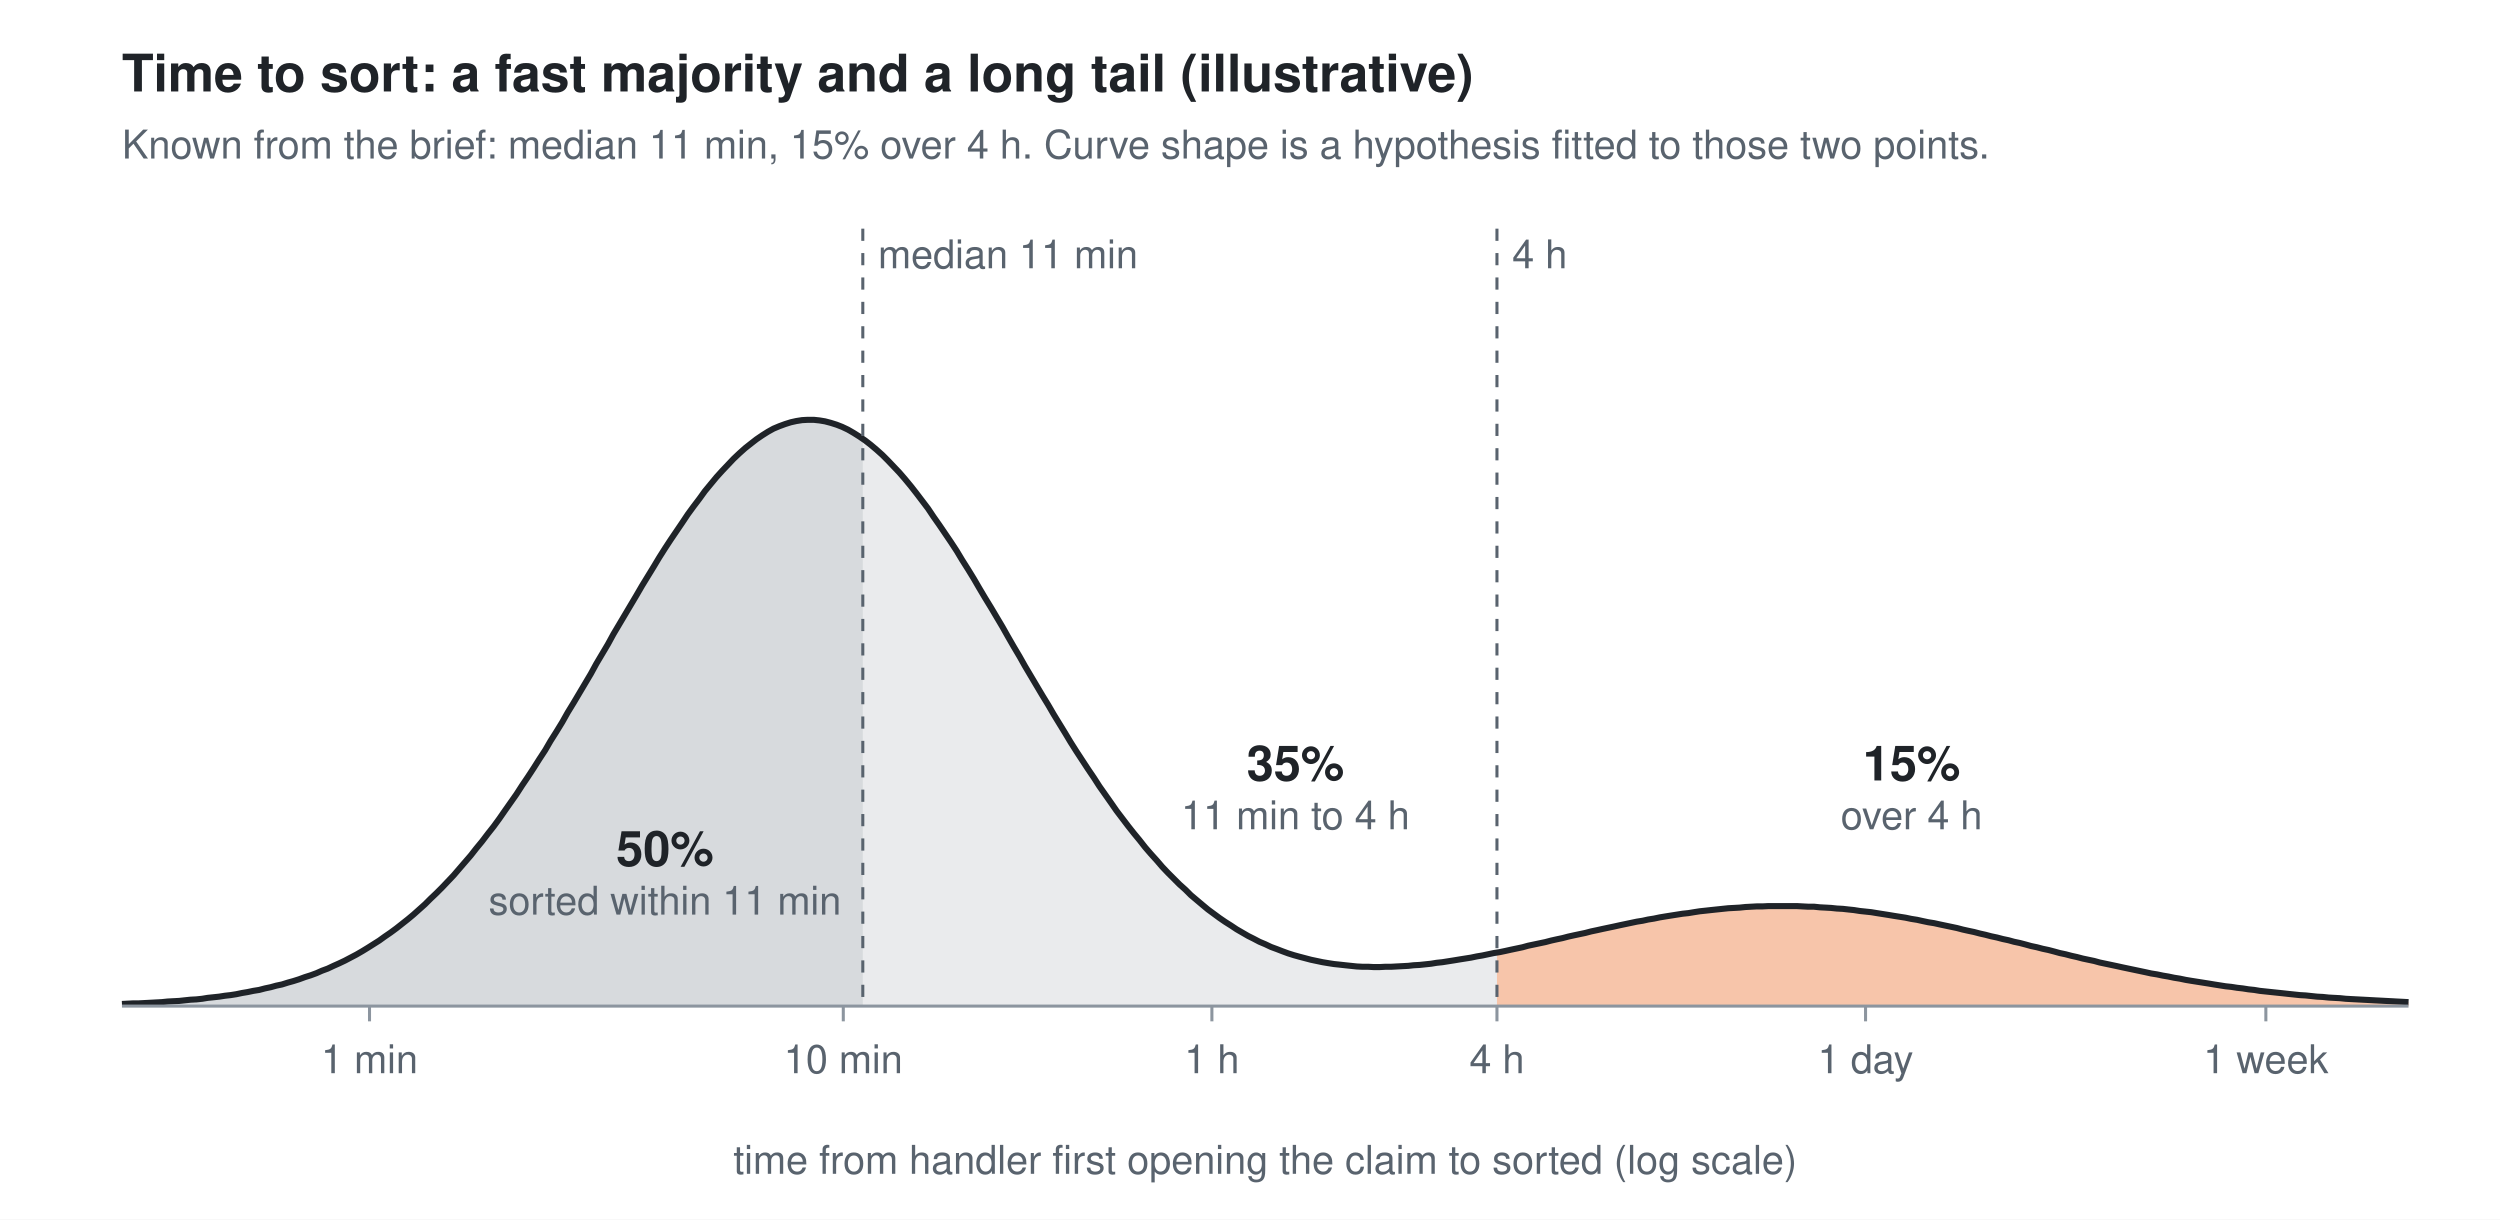
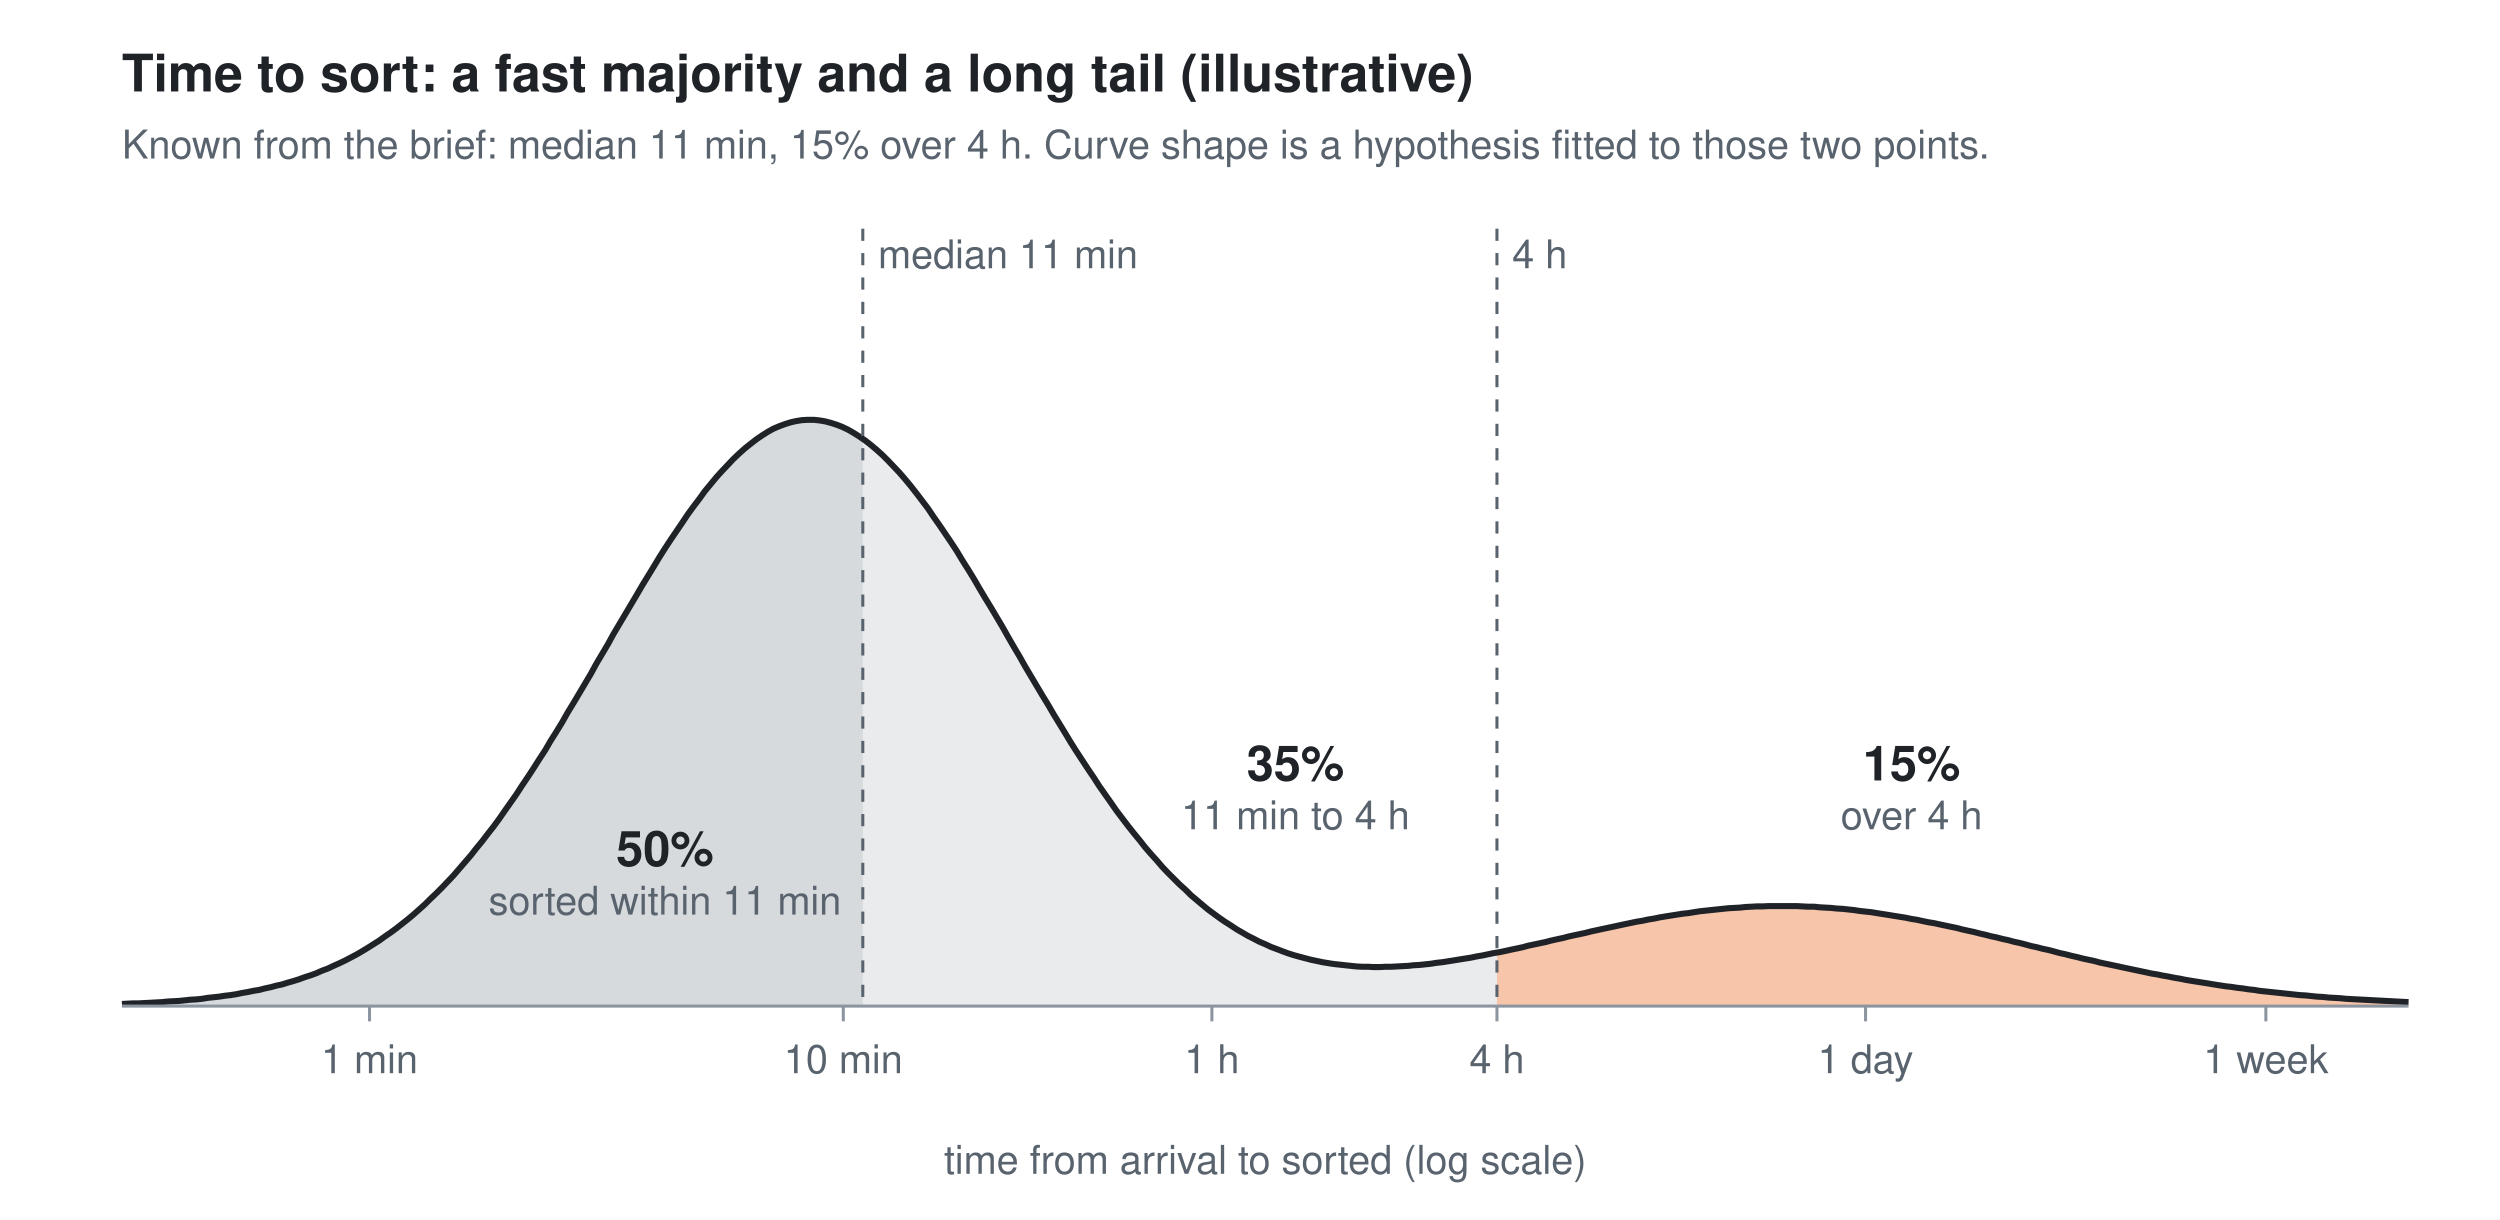
<svg xmlns="http://www.w3.org/2000/svg" viewBox="0 0 820 400" font-family="-apple-system, Segoe UI, Helvetica, Arial, sans-serif" font-size="13">
  <rect width="820" height="400" fill="#ffffff" />
  <text x="40" y="30" font-size="17" font-weight="600" fill="#1f2328">Time to sort: a fast majority and a long tail (illustrative)</text>
  <text x="40" y="52" fill="#59636e">Known from the brief: median 11 min, 15% over 4 h. Curve shape is a hypothesis fitted to those two points.</text>
  <path d="M40.0,330.0 L40.0,329.3 L40.0,329.3 L41.9,329.2 L43.8,329.1 L45.6,329.1 L47.5,329.0 L49.4,328.9 L51.2,328.8 L53.1,328.7 L55.0,328.5 L56.9,328.4 L58.8,328.3 L60.6,328.1 L62.5,327.9 L64.4,327.8 L66.3,327.6 L68.1,327.3 L70.0,327.1 L71.9,326.9 L73.8,326.6 L75.6,326.4 L77.5,326.1 L79.4,325.7 L81.2,325.4 L83.1,325.0 L85.0,324.7 L86.9,324.2 L88.8,323.8 L90.6,323.3 L92.5,322.9 L94.4,322.3 L96.2,321.8 L98.1,321.2 L100.0,320.5 L101.9,319.9 L103.8,319.2 L105.6,318.4 L107.5,317.7 L109.4,316.8 L111.2,316.0 L113.1,315.1 L115.0,314.1 L116.9,313.1 L118.8,312.0 L120.6,310.9 L122.5,309.7 L124.4,308.5 L126.2,307.2 L128.1,305.9 L130.0,304.5 L131.9,303.0 L133.8,301.5 L135.6,300.0 L137.5,298.3 L139.4,296.6 L141.2,294.8 L143.1,293.0 L145.0,291.1 L146.9,289.1 L148.8,287.1 L150.6,285.0 L152.5,282.8 L154.4,280.6 L156.2,278.3 L158.1,276.0 L160.0,273.5 L161.9,271.1 L163.8,268.5 L165.6,265.9 L167.5,263.2 L169.4,260.5 L171.2,257.7 L173.1,254.9 L175.0,252.0 L176.9,249.0 L178.8,246.1 L180.6,243.0 L182.5,240.0 L184.4,236.9 L186.2,233.7 L188.1,230.6 L190.0,227.4 L191.9,224.2 L193.8,221.0 L195.6,217.7 L197.5,214.5 L199.4,211.3 L201.2,208.0 L203.1,204.8 L205.0,201.6 L206.9,198.4 L208.8,195.2 L210.6,192.1 L212.5,189.0 L214.4,185.9 L216.2,182.9 L218.1,179.9 L220.0,177.0 L221.9,174.2 L223.8,171.4 L225.6,168.7 L227.5,166.1 L229.4,163.6 L231.2,161.1 L233.1,158.8 L235.0,156.5 L236.9,154.4 L238.8,152.4 L240.6,150.5 L242.5,148.7 L244.4,147.0 L246.3,145.5 L248.1,144.1 L250.0,142.8 L251.9,141.6 L253.7,140.6 L255.6,139.8 L257.5,139.1 L259.4,138.5 L261.2,138.1 L263.1,137.8 L265.0,137.7 L266.9,137.7 L268.8,137.9 L270.6,138.2 L272.5,138.7 L274.4,139.3 L276.2,140.0 L278.1,140.9 L280.0,142.0 L281.9,143.2 L283.0,144.0 L283.0,330.0 Z" fill="#8c959f" fill-opacity="0.35" />
  <path d="M283.0,330.0 L283.0,144.0 L283.8,144.5 L285.6,145.9 L287.5,147.5 L289.4,149.2 L291.2,151.0 L293.1,153.0 L295.0,155.0 L296.9,157.2 L298.8,159.5 L300.6,161.8 L302.5,164.3 L304.4,166.8 L306.2,169.5 L308.1,172.2 L310.0,175.0 L311.9,177.8 L313.8,180.7 L315.6,183.7 L317.5,186.7 L319.4,189.8 L321.2,192.9 L323.1,196.1 L325.0,199.2 L326.9,202.4 L328.8,205.6 L330.6,208.8 L332.5,212.1 L334.4,215.3 L336.2,218.5 L338.1,221.7 L340.0,224.9 L341.9,228.1 L343.8,231.2 L345.6,234.3 L347.5,237.4 L349.4,240.5 L351.2,243.5 L353.1,246.5 L355.0,249.4 L356.9,252.3 L358.8,255.1 L360.6,257.9 L362.5,260.6 L364.4,263.3 L366.2,265.9 L368.1,268.4 L370.0,270.9 L371.9,273.3 L373.8,275.6 L375.6,277.9 L377.5,280.1 L379.4,282.2 L381.2,284.3 L383.1,286.3 L385.0,288.2 L386.9,290.1 L388.8,291.8 L390.6,293.6 L392.5,295.2 L394.4,296.8 L396.2,298.3 L398.1,299.7 L400.0,301.1 L401.9,302.4 L403.8,303.6 L405.6,304.8 L407.5,305.9 L409.4,307.0 L411.2,307.9 L413.1,308.9 L415.0,309.7 L416.9,310.6 L418.8,311.3 L420.6,312.0 L422.5,312.7 L424.4,313.3 L426.2,313.8 L428.1,314.3 L430.0,314.8 L431.9,315.2 L433.8,315.6 L435.6,315.9 L437.5,316.2 L439.4,316.4 L441.2,316.6 L443.1,316.8 L445.0,317.0 L446.9,317.1 L448.8,317.1 L450.6,317.2 L452.5,317.2 L454.4,317.1 L456.3,317.1 L458.1,317.0 L460.0,316.9 L461.9,316.8 L463.7,316.6 L465.6,316.5 L467.5,316.3 L469.4,316.1 L471.2,315.8 L473.1,315.6 L475.0,315.3 L476.9,315.0 L478.7,314.7 L480.6,314.4 L482.5,314.1 L484.4,313.7 L486.2,313.4 L488.1,313.0 L490.0,312.6 L491.0,312.4 L491.0,330.0 Z" fill="#8c959f" fill-opacity="0.18" />
  <path d="M491.0,330.0 L491.0,312.4 L491.9,312.3 L493.8,311.9 L495.6,311.5 L497.5,311.1 L499.4,310.7 L501.2,310.2 L503.1,309.8 L505.0,309.4 L506.9,309.0 L508.8,308.5 L510.6,308.1 L512.5,307.7 L514.4,307.2 L516.2,306.8 L518.1,306.4 L520.0,306.0 L521.9,305.5 L523.8,305.1 L525.6,304.7 L527.5,304.3 L529.4,303.9 L531.2,303.5 L533.1,303.1 L535.0,302.7 L536.9,302.3 L538.8,302.0 L540.6,301.6 L542.5,301.3 L544.4,300.9 L546.2,300.6 L548.1,300.3 L550.0,300.0 L551.9,299.7 L553.8,299.5 L555.6,299.2 L557.5,298.9 L559.4,298.7 L561.2,298.5 L563.1,298.3 L565.0,298.1 L566.9,297.9 L568.8,297.8 L570.6,297.7 L572.5,297.5 L574.4,297.4 L576.2,297.3 L578.1,297.3 L580.0,297.2 L581.9,297.2 L583.8,297.2 L585.6,297.2 L587.5,297.2 L589.4,297.2 L591.2,297.3 L593.1,297.4 L595.0,297.4 L596.9,297.6 L598.8,297.7 L600.6,297.8 L602.5,298.0 L604.4,298.1 L606.2,298.3 L608.1,298.5 L610.0,298.8 L611.9,299.0 L613.8,299.2 L615.6,299.5 L617.5,299.8 L619.4,300.1 L621.2,300.4 L623.1,300.7 L625.0,301.0 L626.9,301.4 L628.8,301.7 L630.6,302.1 L632.5,302.5 L634.4,302.8 L636.2,303.2 L638.1,303.6 L640.0,304.0 L641.9,304.4 L643.8,304.9 L645.6,305.3 L647.5,305.7 L649.4,306.2 L651.2,306.6 L653.1,307.1 L655.0,307.5 L656.9,308.0 L658.8,308.4 L660.6,308.9 L662.5,309.3 L664.4,309.8 L666.2,310.3 L668.1,310.7 L670.0,311.2 L671.9,311.6 L673.8,312.1 L675.6,312.6 L677.5,313.0 L679.4,313.5 L681.2,313.9 L683.1,314.4 L685.0,314.8 L686.9,315.2 L688.7,315.7 L690.6,316.1 L692.5,316.5 L694.4,316.9 L696.2,317.3 L698.1,317.7 L700.0,318.1 L701.9,318.5 L703.8,318.9 L705.6,319.3 L707.5,319.6 L709.4,320.0 L711.2,320.3 L713.1,320.7 L715.0,321.0 L716.9,321.4 L718.7,321.7 L720.6,322.0 L722.5,322.3 L724.4,322.6 L726.2,322.9 L728.1,323.2 L730.0,323.5 L731.9,323.7 L733.8,324.0 L735.6,324.2 L737.5,324.5 L739.4,324.7 L741.2,325.0 L743.1,325.2 L745.0,325.4 L746.9,325.6 L748.8,325.8 L750.6,326.0 L752.5,326.2 L754.4,326.4 L756.2,326.5 L758.1,326.7 L760.0,326.9 L761.9,327.0 L763.8,327.2 L765.6,327.3 L767.5,327.4 L769.4,327.6 L771.2,327.7 L773.1,327.8 L775.0,327.9 L776.9,328.0 L778.7,328.1 L780.6,328.2 L782.5,328.3 L784.4,328.4 L786.2,328.5 L788.1,328.6 L790.0,328.7 L790.0,328.7 L790.0,330.0 Z" fill="#e8590c" fill-opacity="0.35" />
  <path d="M40.0,329.3 L41.9,329.2 L43.8,329.1 L45.6,329.1 L47.5,329.0 L49.4,328.9 L51.2,328.8 L53.1,328.7 L55.0,328.5 L56.9,328.4 L58.8,328.3 L60.6,328.1 L62.5,327.9 L64.4,327.8 L66.3,327.6 L68.1,327.3 L70.0,327.1 L71.9,326.9 L73.8,326.6 L75.6,326.4 L77.5,326.1 L79.4,325.7 L81.2,325.4 L83.1,325.0 L85.0,324.7 L86.9,324.2 L88.8,323.8 L90.6,323.3 L92.5,322.9 L94.4,322.3 L96.2,321.8 L98.1,321.2 L100.0,320.5 L101.9,319.9 L103.8,319.2 L105.6,318.4 L107.5,317.7 L109.4,316.8 L111.2,316.0 L113.1,315.1 L115.0,314.1 L116.9,313.1 L118.8,312.0 L120.6,310.9 L122.5,309.7 L124.4,308.5 L126.2,307.2 L128.1,305.9 L130.0,304.5 L131.9,303.0 L133.8,301.5 L135.6,300.0 L137.5,298.3 L139.4,296.6 L141.2,294.8 L143.1,293.0 L145.0,291.1 L146.9,289.1 L148.8,287.1 L150.6,285.0 L152.5,282.8 L154.4,280.6 L156.2,278.3 L158.1,276.0 L160.0,273.5 L161.9,271.1 L163.8,268.5 L165.6,265.9 L167.5,263.2 L169.4,260.5 L171.2,257.7 L173.1,254.9 L175.0,252.0 L176.9,249.0 L178.8,246.1 L180.6,243.0 L182.5,240.0 L184.4,236.9 L186.2,233.7 L188.1,230.6 L190.0,227.4 L191.9,224.2 L193.8,221.0 L195.6,217.7 L197.5,214.5 L199.4,211.3 L201.2,208.0 L203.1,204.8 L205.0,201.6 L206.9,198.4 L208.8,195.2 L210.6,192.1 L212.5,189.0 L214.4,185.9 L216.2,182.9 L218.1,179.9 L220.0,177.0 L221.9,174.2 L223.8,171.4 L225.6,168.7 L227.5,166.1 L229.4,163.6 L231.2,161.1 L233.1,158.8 L235.0,156.5 L236.9,154.4 L238.8,152.4 L240.6,150.5 L242.5,148.7 L244.4,147.0 L246.3,145.5 L248.1,144.1 L250.0,142.8 L251.9,141.6 L253.7,140.6 L255.6,139.8 L257.5,139.1 L259.4,138.5 L261.2,138.1 L263.1,137.8 L265.0,137.7 L266.9,137.7 L268.8,137.9 L270.6,138.2 L272.5,138.7 L274.4,139.3 L276.2,140.0 L278.1,140.9 L280.0,142.0 L281.9,143.2 L283.8,144.5 L285.6,145.9 L287.5,147.5 L289.4,149.2 L291.2,151.0 L293.1,153.0 L295.0,155.0 L296.9,157.2 L298.8,159.5 L300.6,161.8 L302.5,164.3 L304.4,166.8 L306.2,169.5 L308.1,172.2 L310.0,175.0 L311.9,177.8 L313.8,180.7 L315.6,183.7 L317.5,186.7 L319.4,189.8 L321.2,192.9 L323.1,196.1 L325.0,199.2 L326.9,202.4 L328.8,205.6 L330.6,208.8 L332.5,212.1 L334.4,215.3 L336.2,218.5 L338.1,221.7 L340.0,224.9 L341.9,228.1 L343.8,231.2 L345.6,234.3 L347.5,237.4 L349.4,240.5 L351.2,243.5 L353.1,246.5 L355.0,249.4 L356.9,252.3 L358.8,255.1 L360.6,257.9 L362.5,260.6 L364.4,263.3 L366.2,265.9 L368.1,268.4 L370.0,270.9 L371.9,273.3 L373.8,275.6 L375.6,277.9 L377.5,280.1 L379.4,282.2 L381.2,284.3 L383.1,286.3 L385.0,288.2 L386.9,290.1 L388.8,291.8 L390.6,293.6 L392.5,295.2 L394.4,296.8 L396.2,298.3 L398.1,299.7 L400.0,301.1 L401.9,302.4 L403.8,303.6 L405.6,304.8 L407.5,305.9 L409.4,307.0 L411.2,307.9 L413.1,308.9 L415.0,309.7 L416.9,310.6 L418.8,311.3 L420.6,312.0 L422.5,312.7 L424.4,313.3 L426.2,313.8 L428.1,314.3 L430.0,314.8 L431.9,315.2 L433.8,315.6 L435.6,315.9 L437.5,316.2 L439.4,316.4 L441.2,316.6 L443.1,316.8 L445.0,317.0 L446.9,317.1 L448.8,317.1 L450.6,317.2 L452.5,317.2 L454.4,317.1 L456.3,317.1 L458.1,317.0 L460.0,316.9 L461.9,316.8 L463.7,316.6 L465.6,316.5 L467.5,316.3 L469.4,316.1 L471.2,315.8 L473.1,315.6 L475.0,315.3 L476.9,315.0 L478.7,314.7 L480.6,314.4 L482.5,314.1 L484.4,313.7 L486.2,313.4 L488.1,313.0 L490.0,312.6 L491.9,312.3 L493.8,311.9 L495.6,311.5 L497.5,311.1 L499.4,310.7 L501.2,310.2 L503.1,309.8 L505.0,309.4 L506.9,309.0 L508.8,308.5 L510.6,308.1 L512.5,307.7 L514.4,307.2 L516.2,306.8 L518.1,306.4 L520.0,306.0 L521.9,305.5 L523.8,305.1 L525.6,304.7 L527.5,304.3 L529.4,303.9 L531.2,303.5 L533.1,303.1 L535.0,302.7 L536.9,302.3 L538.8,302.0 L540.6,301.6 L542.5,301.3 L544.4,300.9 L546.2,300.6 L548.1,300.3 L550.0,300.0 L551.9,299.7 L553.8,299.5 L555.6,299.2 L557.5,298.9 L559.4,298.7 L561.2,298.5 L563.1,298.3 L565.0,298.1 L566.9,297.9 L568.8,297.8 L570.6,297.7 L572.5,297.5 L574.4,297.4 L576.2,297.3 L578.1,297.3 L580.0,297.2 L581.9,297.2 L583.8,297.2 L585.6,297.2 L587.5,297.2 L589.4,297.2 L591.2,297.3 L593.1,297.4 L595.0,297.4 L596.9,297.6 L598.8,297.7 L600.6,297.8 L602.5,298.0 L604.4,298.1 L606.2,298.3 L608.1,298.5 L610.0,298.8 L611.9,299.0 L613.8,299.2 L615.6,299.5 L617.5,299.8 L619.4,300.1 L621.2,300.4 L623.1,300.7 L625.0,301.0 L626.9,301.4 L628.8,301.7 L630.6,302.1 L632.5,302.5 L634.4,302.8 L636.2,303.2 L638.1,303.6 L640.0,304.0 L641.9,304.4 L643.8,304.9 L645.6,305.3 L647.5,305.7 L649.4,306.2 L651.2,306.6 L653.1,307.1 L655.0,307.5 L656.9,308.0 L658.8,308.4 L660.6,308.9 L662.5,309.3 L664.4,309.8 L666.2,310.3 L668.1,310.7 L670.0,311.2 L671.9,311.6 L673.8,312.1 L675.6,312.6 L677.5,313.0 L679.4,313.5 L681.2,313.9 L683.1,314.4 L685.0,314.8 L686.9,315.2 L688.7,315.7 L690.6,316.1 L692.5,316.5 L694.4,316.9 L696.2,317.3 L698.1,317.7 L700.0,318.1 L701.9,318.5 L703.8,318.9 L705.6,319.3 L707.5,319.6 L709.4,320.0 L711.2,320.3 L713.1,320.7 L715.0,321.0 L716.9,321.4 L718.7,321.7 L720.6,322.0 L722.5,322.3 L724.4,322.6 L726.2,322.9 L728.1,323.2 L730.0,323.5 L731.9,323.7 L733.8,324.0 L735.6,324.2 L737.5,324.5 L739.4,324.7 L741.2,325.0 L743.1,325.2 L745.0,325.4 L746.9,325.6 L748.8,325.8 L750.6,326.0 L752.5,326.2 L754.4,326.4 L756.2,326.5 L758.1,326.7 L760.0,326.9 L761.9,327.0 L763.8,327.2 L765.6,327.3 L767.5,327.4 L769.4,327.6 L771.2,327.7 L773.1,327.8 L775.0,327.9 L776.9,328.0 L778.7,328.1 L780.6,328.2 L782.5,328.3 L784.4,328.4 L786.2,328.5 L788.1,328.6 L790.0,328.7" fill="none" stroke="#1f2328" stroke-width="2" />
  <line x1="40" x2="790" y1="330.0" y2="330.0" stroke="#8c959f" />
  <line x1="283.0" x2="283.0" y1="75" y2="330.0" stroke="#59636e" stroke-dasharray="4 4" />
  <text x="288.0" y="88" fill="#59636e">median 11 min</text>
  <line x1="491.0" x2="491.0" y1="75" y2="330.0" stroke="#59636e" stroke-dasharray="4 4" />
  <text x="496.0" y="88" fill="#59636e">4 h</text>
  <text x="218.1" y="284.0" text-anchor="middle" font-size="16" font-weight="600" fill="#1f2328">50%</text>
  <text x="218.1" y="300.0" text-anchor="middle" fill="#59636e">sorted within 11 min</text>
  <text x="424.9" y="256.0" text-anchor="middle" font-size="16" font-weight="600" fill="#1f2328">35%</text>
  <text x="424.9" y="272.0" text-anchor="middle" fill="#59636e">11 min to 4 h</text>
  <text x="627.0" y="256.0" text-anchor="middle" font-size="16" font-weight="600" fill="#1f2328">15%</text>
  <text x="627.0" y="272.0" text-anchor="middle" fill="#59636e">over 4 h</text>
  <line x1="121.2" x2="121.2" y1="330.0" y2="335.0" stroke="#8c959f" />
  <text x="121.2" y="352.0" text-anchor="middle" fill="#59636e">1 min</text>
  <line x1="276.6" x2="276.6" y1="330.0" y2="335.0" stroke="#8c959f" />
  <text x="276.6" y="352.0" text-anchor="middle" fill="#59636e">10 min</text>
  <line x1="397.5" x2="397.5" y1="330.0" y2="335.0" stroke="#8c959f" />
  <text x="397.5" y="352.0" text-anchor="middle" fill="#59636e">1 h</text>
  <line x1="491.0" x2="491.0" y1="330.0" y2="335.0" stroke="#8c959f" />
  <text x="491.0" y="352.0" text-anchor="middle" fill="#59636e">4 h</text>
  <line x1="611.9" x2="611.9" y1="330.0" y2="335.0" stroke="#8c959f" />
  <text x="611.9" y="352.0" text-anchor="middle" fill="#59636e">1 day</text>
  <line x1="743.2" x2="743.2" y1="330.0" y2="335.0" stroke="#8c959f" />
  <text x="743.2" y="352.0" text-anchor="middle" fill="#59636e">1 week</text>
-   <text x="415.0" y="385" text-anchor="middle" fill="#59636e">time from handler first opening the claim to sorted (log scale)</text>
+   <text x="415.0" y="385" text-anchor="middle" fill="#59636e">time from arrival to sorted (log scale)</text>
</svg>
